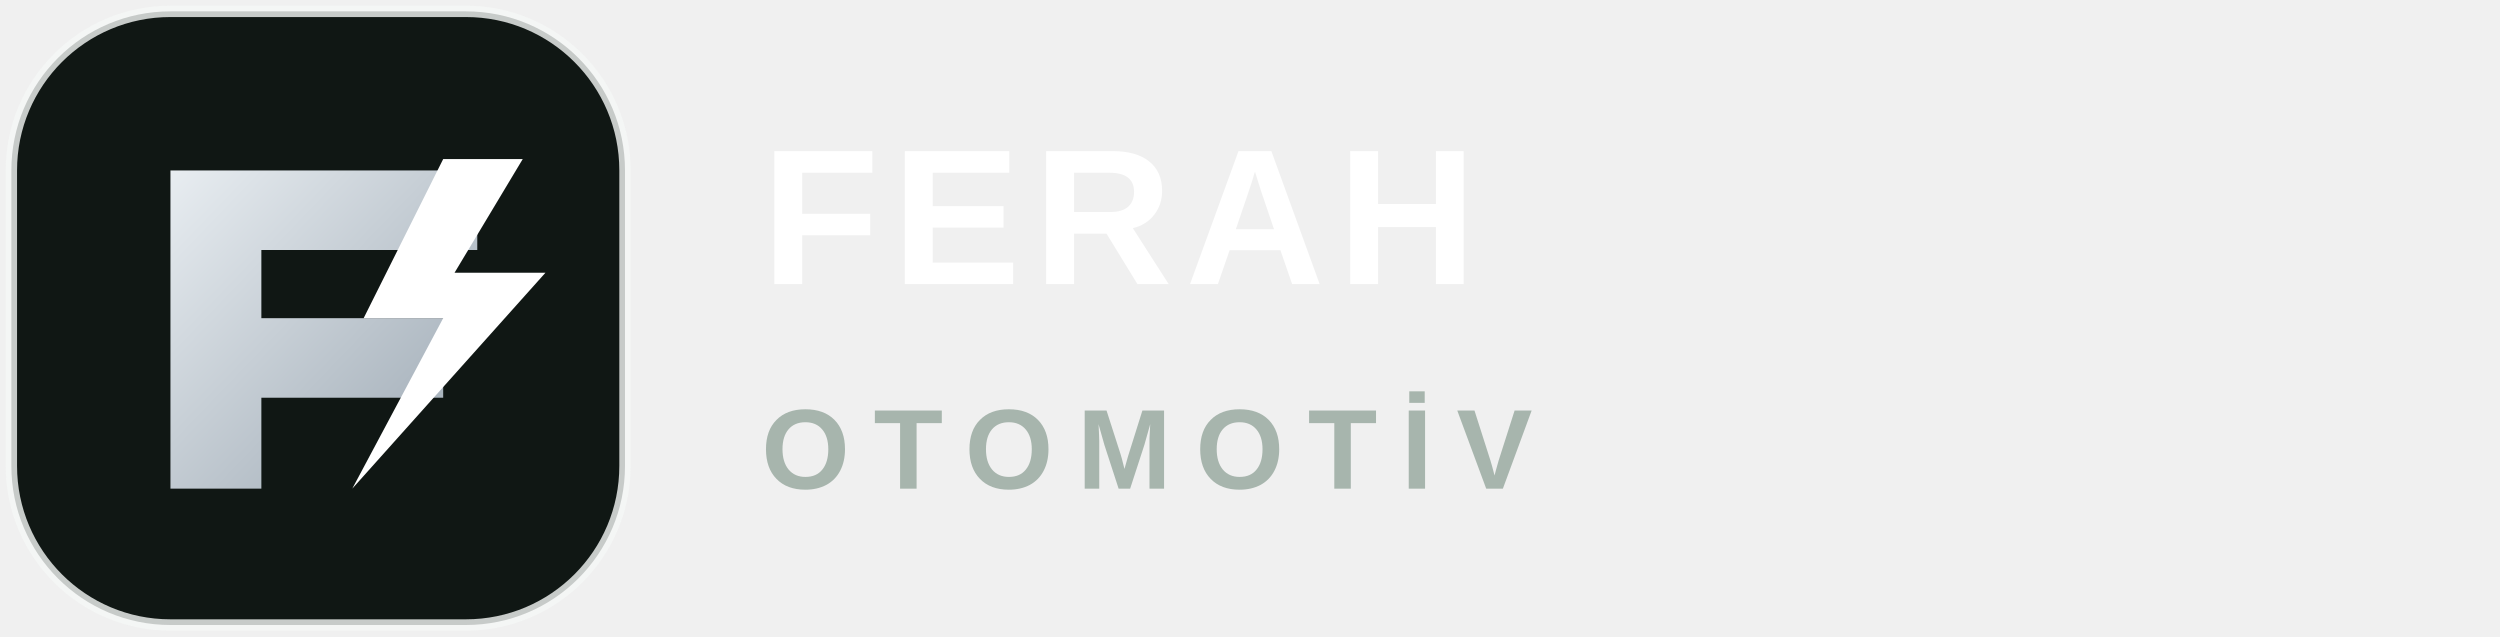
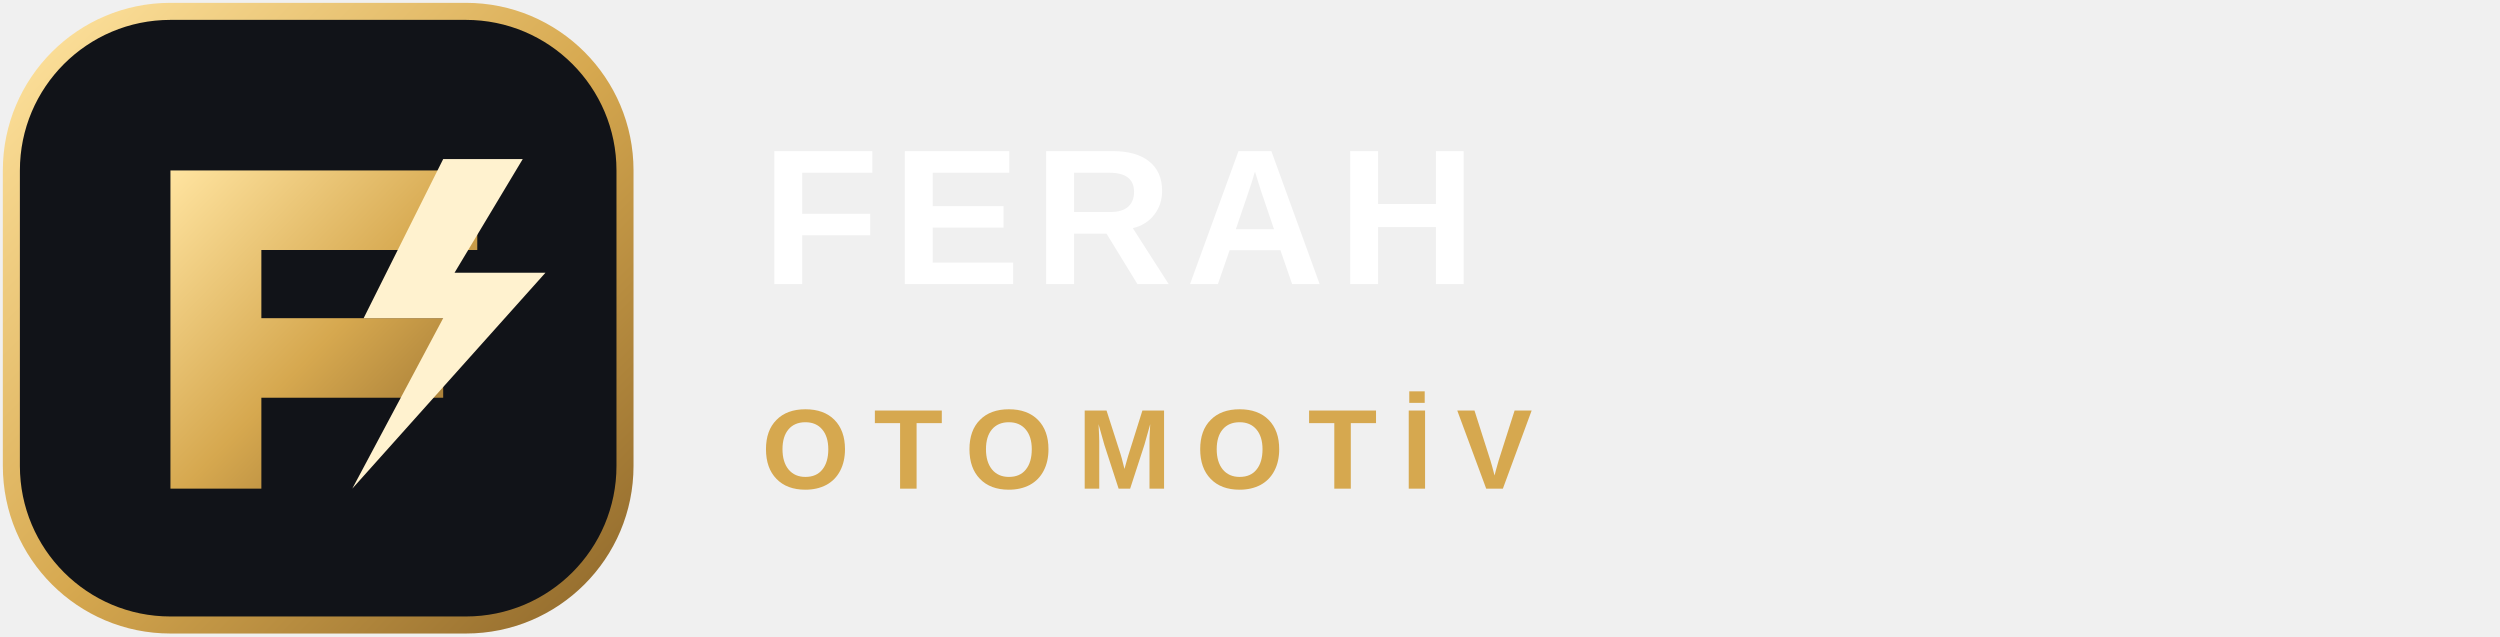
<svg xmlns="http://www.w3.org/2000/svg" viewBox="0 0 220 56" role="img" aria-label="Ferah Otomotiv">
  <defs>
-     <linearGradient id="g" x1="0" y1="0" x2="1" y2="1">
-       <stop stop-color="#e8edf1" />
-       <stop offset="1" stop-color="#9aa6b1" />
+     <linearGradient id="gold" x1="0" y1="0" x2="1" y2="1">
+       <stop stop-color="#ffe4a0" />
+       <stop offset=".52" stop-color="#d6a84f" />
+       <stop offset="1" stop-color="#8f682b" />
    </linearGradient>
  </defs>
-   <rect x="1" y="1" width="54" height="54" rx="14" fill="#101714" stroke="#f5f7f6" stroke-opacity=".8" />
-   <path d="M15 15h27v7H23v6h16v7H23v8h-8z" fill="url(#g)" />
-   <path d="M39 14l-7 14h7l-8 15 17-19h-8l6-10z" fill="#fff" />
+   <rect x="1" y="1" width="54" height="54" rx="14" fill="#111318" stroke="url(#gold)" stroke-width="1.5" />
+   <path d="M15 15h27v7H23v6h16v7H23v8h-8z" fill="url(#gold)" />
+   <path d="M39 14l-7 14h7l-8 15 17-19h-8l6-10z" fill="#fff2cf" />
  <text x="67" y="25" fill="#fff" font-family="Arial,Helvetica,sans-serif" font-size="17" font-weight="800" letter-spacing="1.1">FERAH</text>
-   <text x="67" y="43" fill="#a7b5ad" font-family="Arial,Helvetica,sans-serif" font-size="10" font-weight="700" letter-spacing="2.1">OTOMOTİV</text>
-   <path d="M67 49h136" stroke="url(#g)" stroke-width="2" stroke-linecap="round" />
+   <text x="67" y="43" fill="#d6a84f" font-family="Arial,Helvetica,sans-serif" font-size="10" font-weight="700" letter-spacing="2.1">OTOMOTİV</text>
+   <path d="M67 49h136" stroke="url(#gold)" stroke-width="2" stroke-linecap="round" />
</svg>
